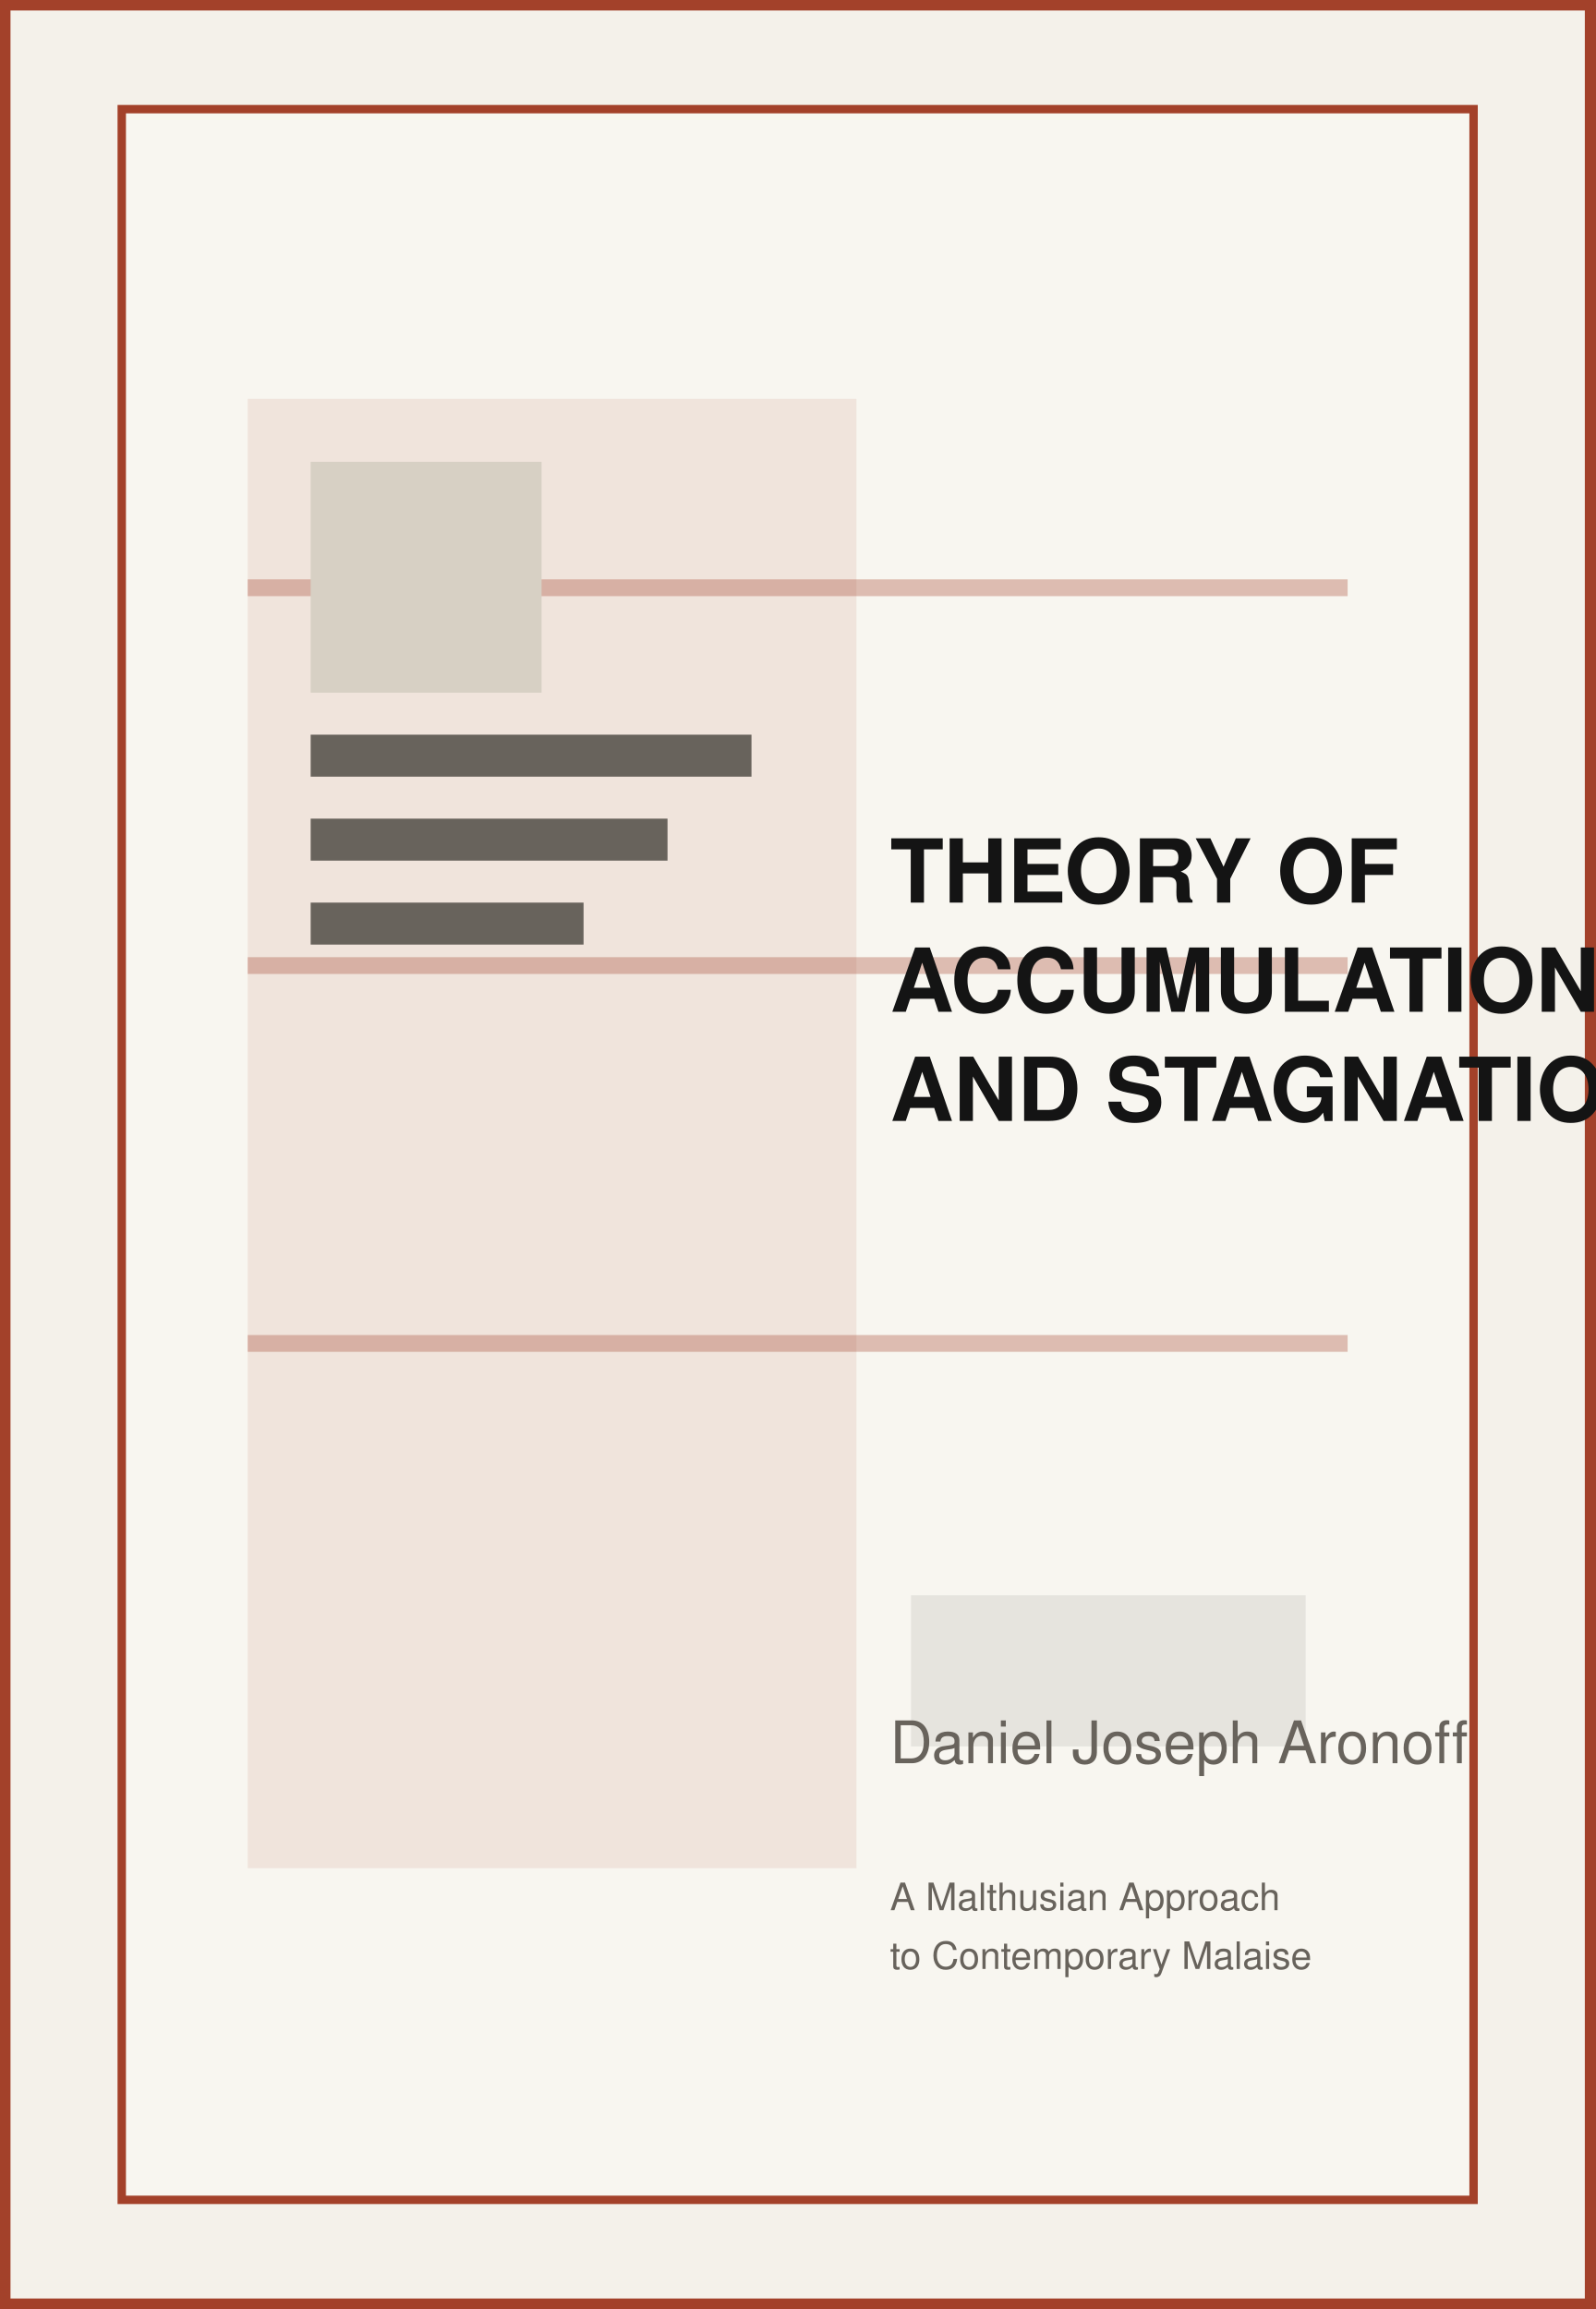
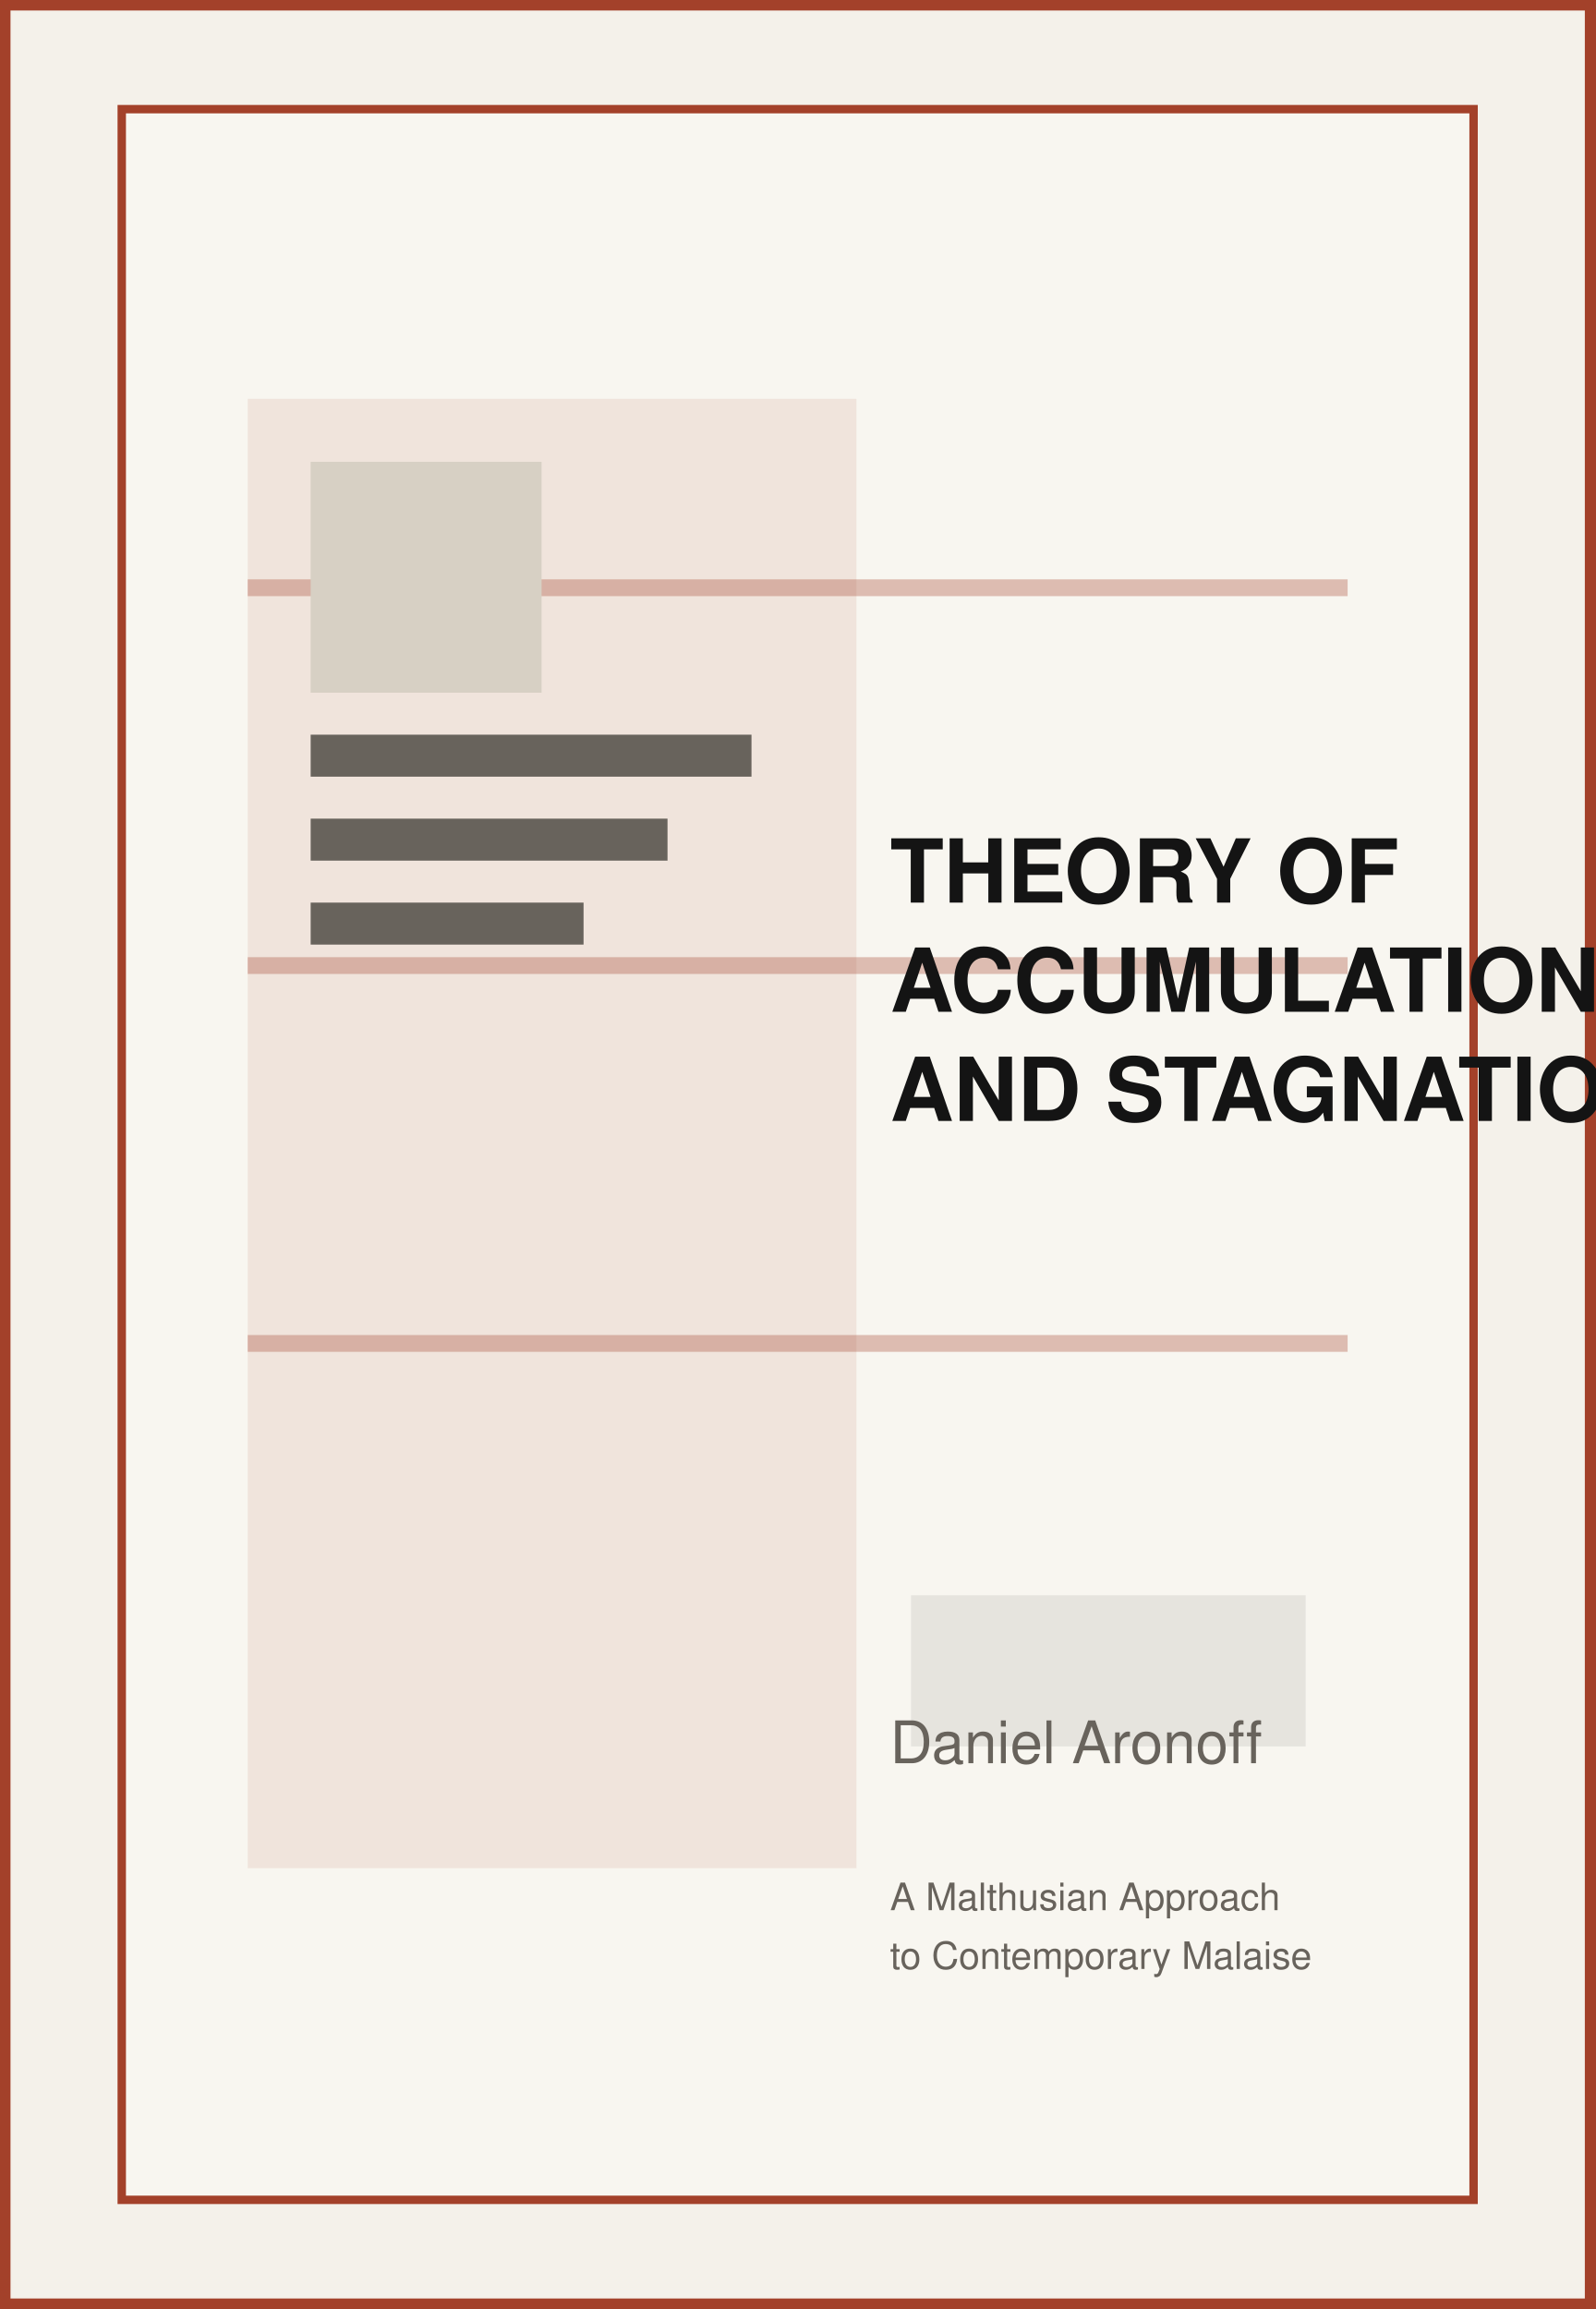
<svg xmlns="http://www.w3.org/2000/svg" viewBox="0 0 760 1100" role="img" aria-labelledby="title desc">
  <rect width="760" height="1100" fill="#F4F1EA" stroke="#A3412A" stroke-width="10" />
  <rect x="58" y="52" width="644" height="996" fill="#F8F6F0" stroke="#A3412A" stroke-width="4" />
  <g fill="none" stroke="#A3412A" stroke-opacity="0.32">
    <line x1="118" y1="280" x2="642" y2="280" stroke-width="8" />
    <line x1="118" y1="460" x2="642" y2="460" stroke-width="8" />
    <line x1="118" y1="640" x2="642" y2="640" stroke-width="8" />
  </g>
  <rect x="118" y="190" width="290" height="700" fill="#A3412A" fill-opacity="0.10" />
  <rect x="434" y="760" width="188" height="72" fill="#141414" fill-opacity="0.08" />
  <rect x="148" y="220" width="110" height="110" fill="#D7D0C4" />
  <rect x="148" y="350" width="210" height="20" fill="#68635C" />
  <rect x="148" y="390" width="170" height="20" fill="#68635C" />
  <rect x="148" y="430" width="130" height="20" fill="#68635C" />
  <text x="424" y="430" font-family="'Helvetica Neue', Helvetica, Arial, sans-serif" font-size="42" fill="#141414" font-weight="600">
    <tspan x="424" y="430">THEORY OF</tspan>
    <tspan x="424" y="482">ACCUMULATION</tspan>
    <tspan x="424" y="534">AND STAGNATION</tspan>
  </text>
  <text x="424" y="840" font-family="'Helvetica Neue', Helvetica, Arial, sans-serif" font-size="28" fill="#68635C">
-     <tspan x="424" y="840">Daniel Joseph Aronoff</tspan>
+     <tspan x="424" y="840">Daniel Aronoff</tspan>
  </text>
  <text x="424" y="910" font-family="'Helvetica Neue', Helvetica, Arial, sans-serif" font-size="18" fill="#68635C">
    <tspan x="424" y="910">A Malthusian Approach</tspan>
    <tspan x="424" y="938">to Contemporary Malaise</tspan>
  </text>
</svg>
